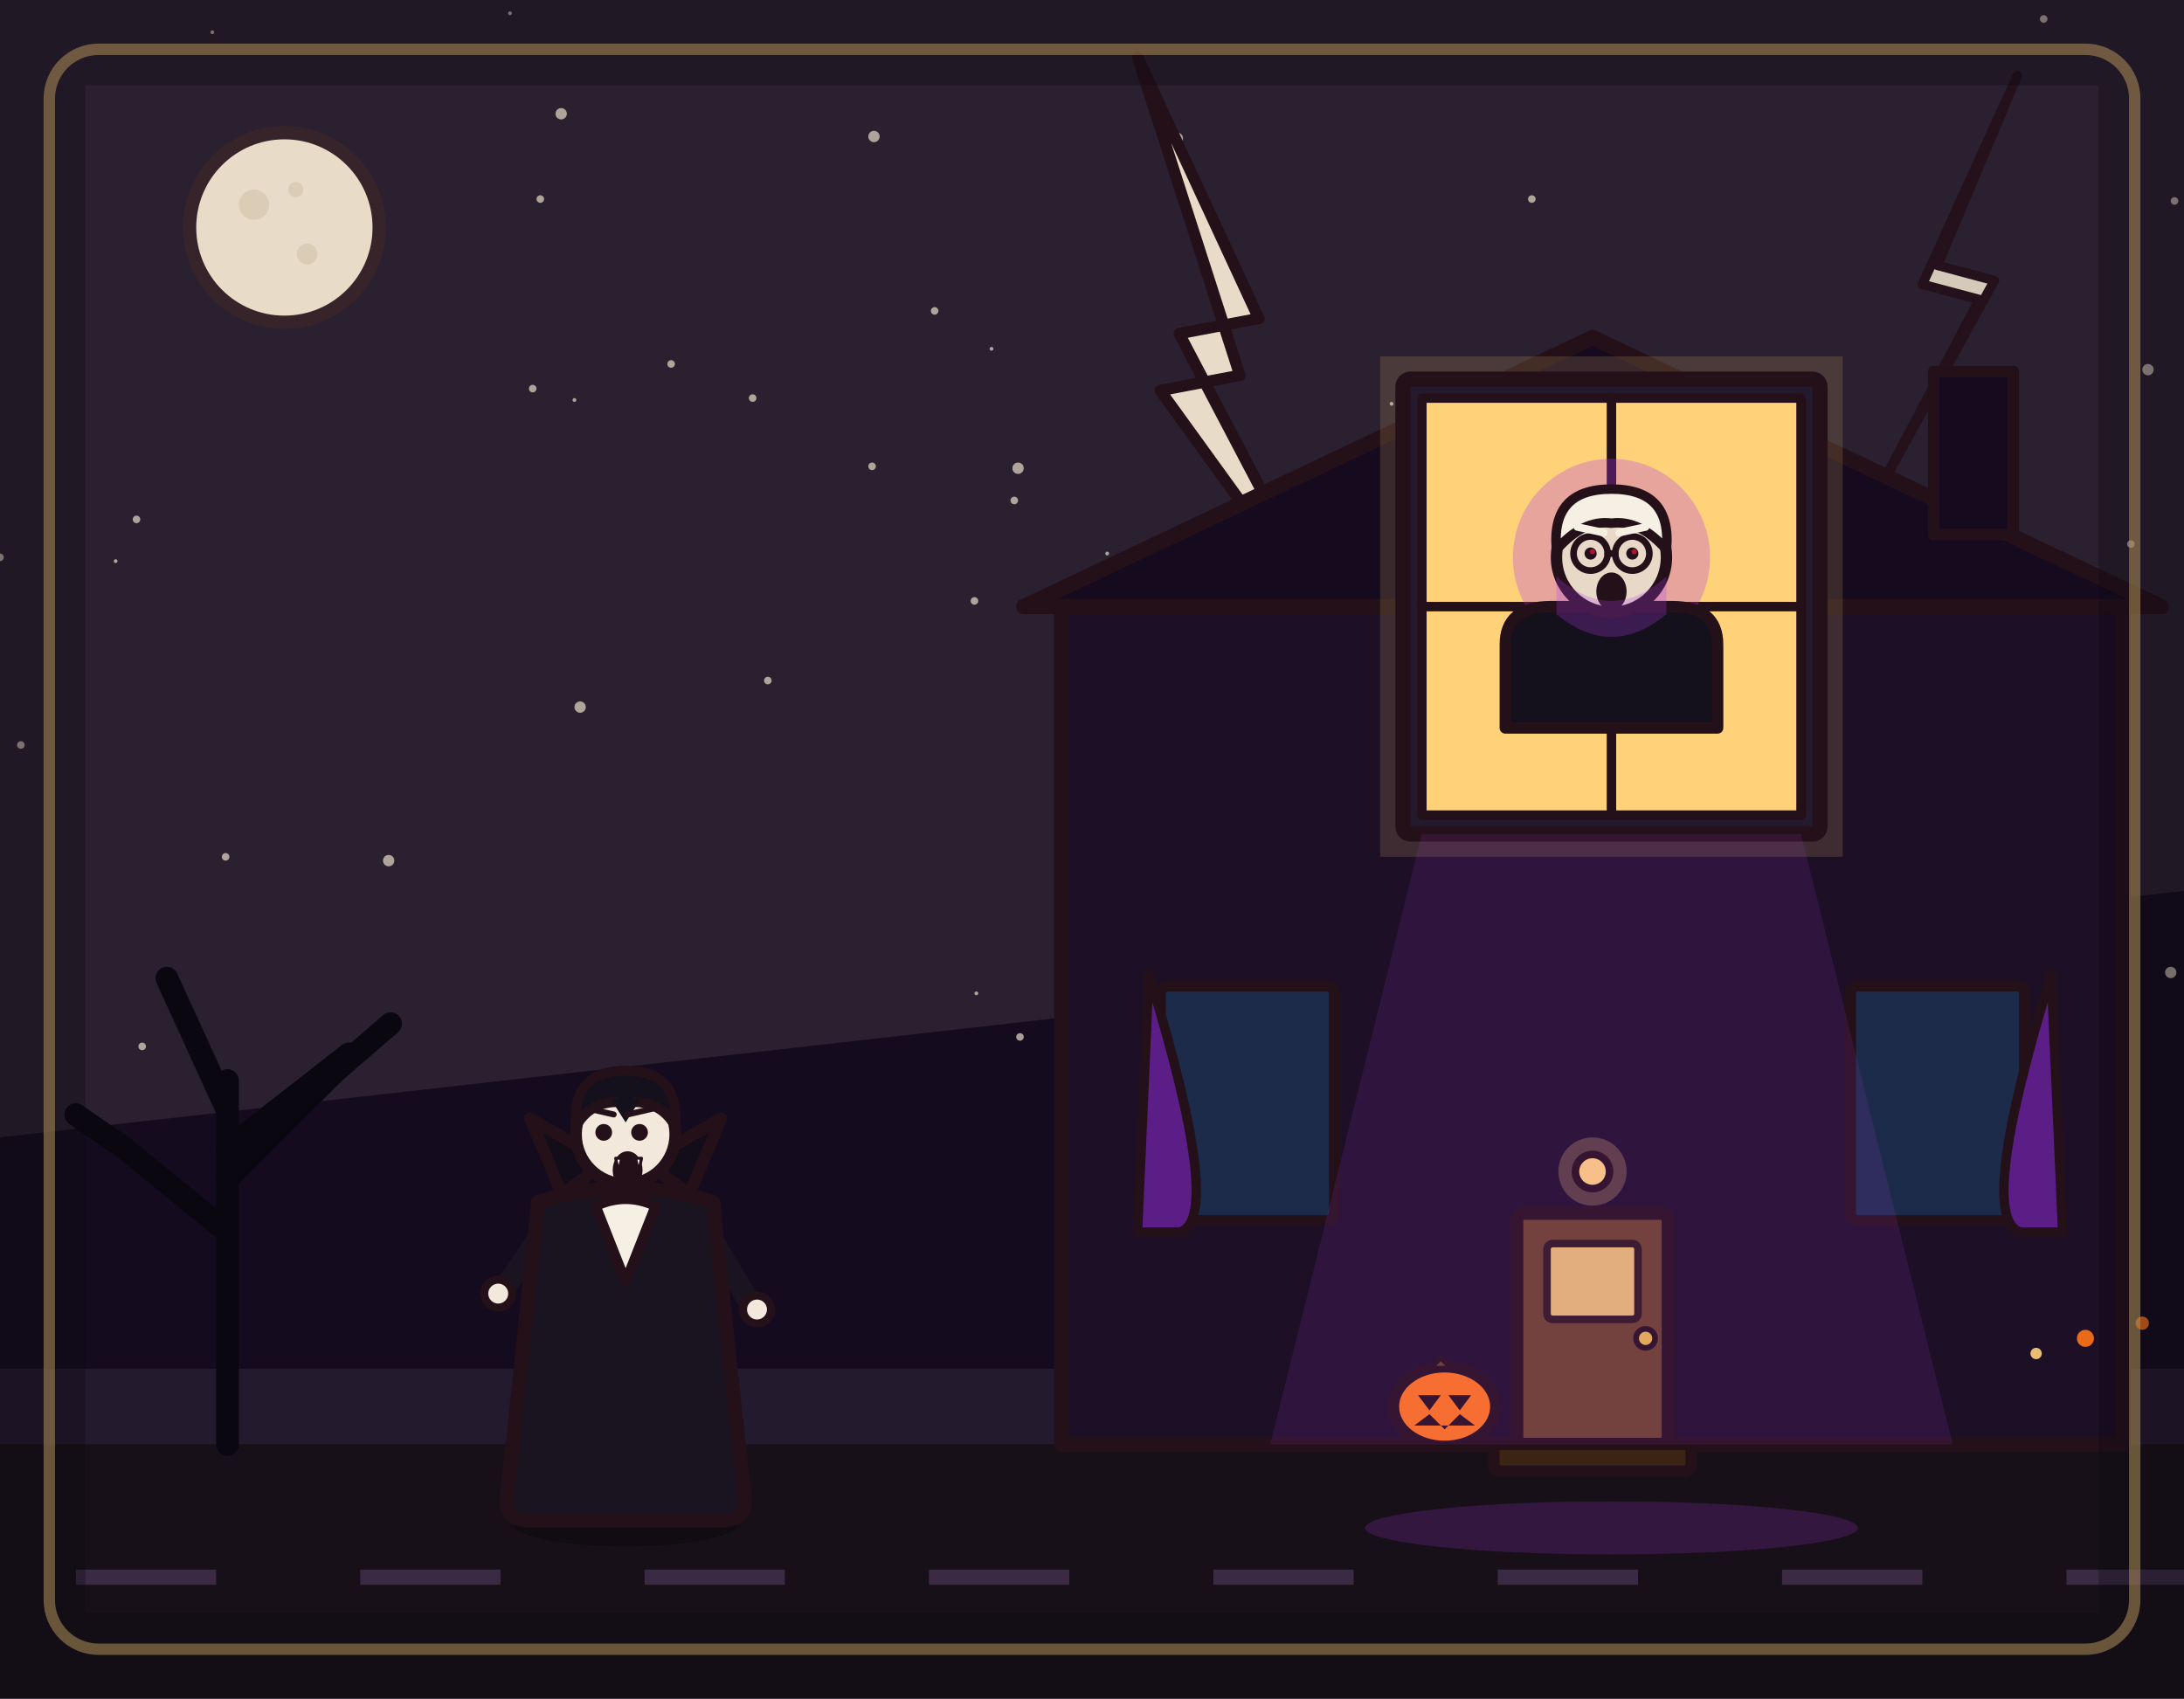
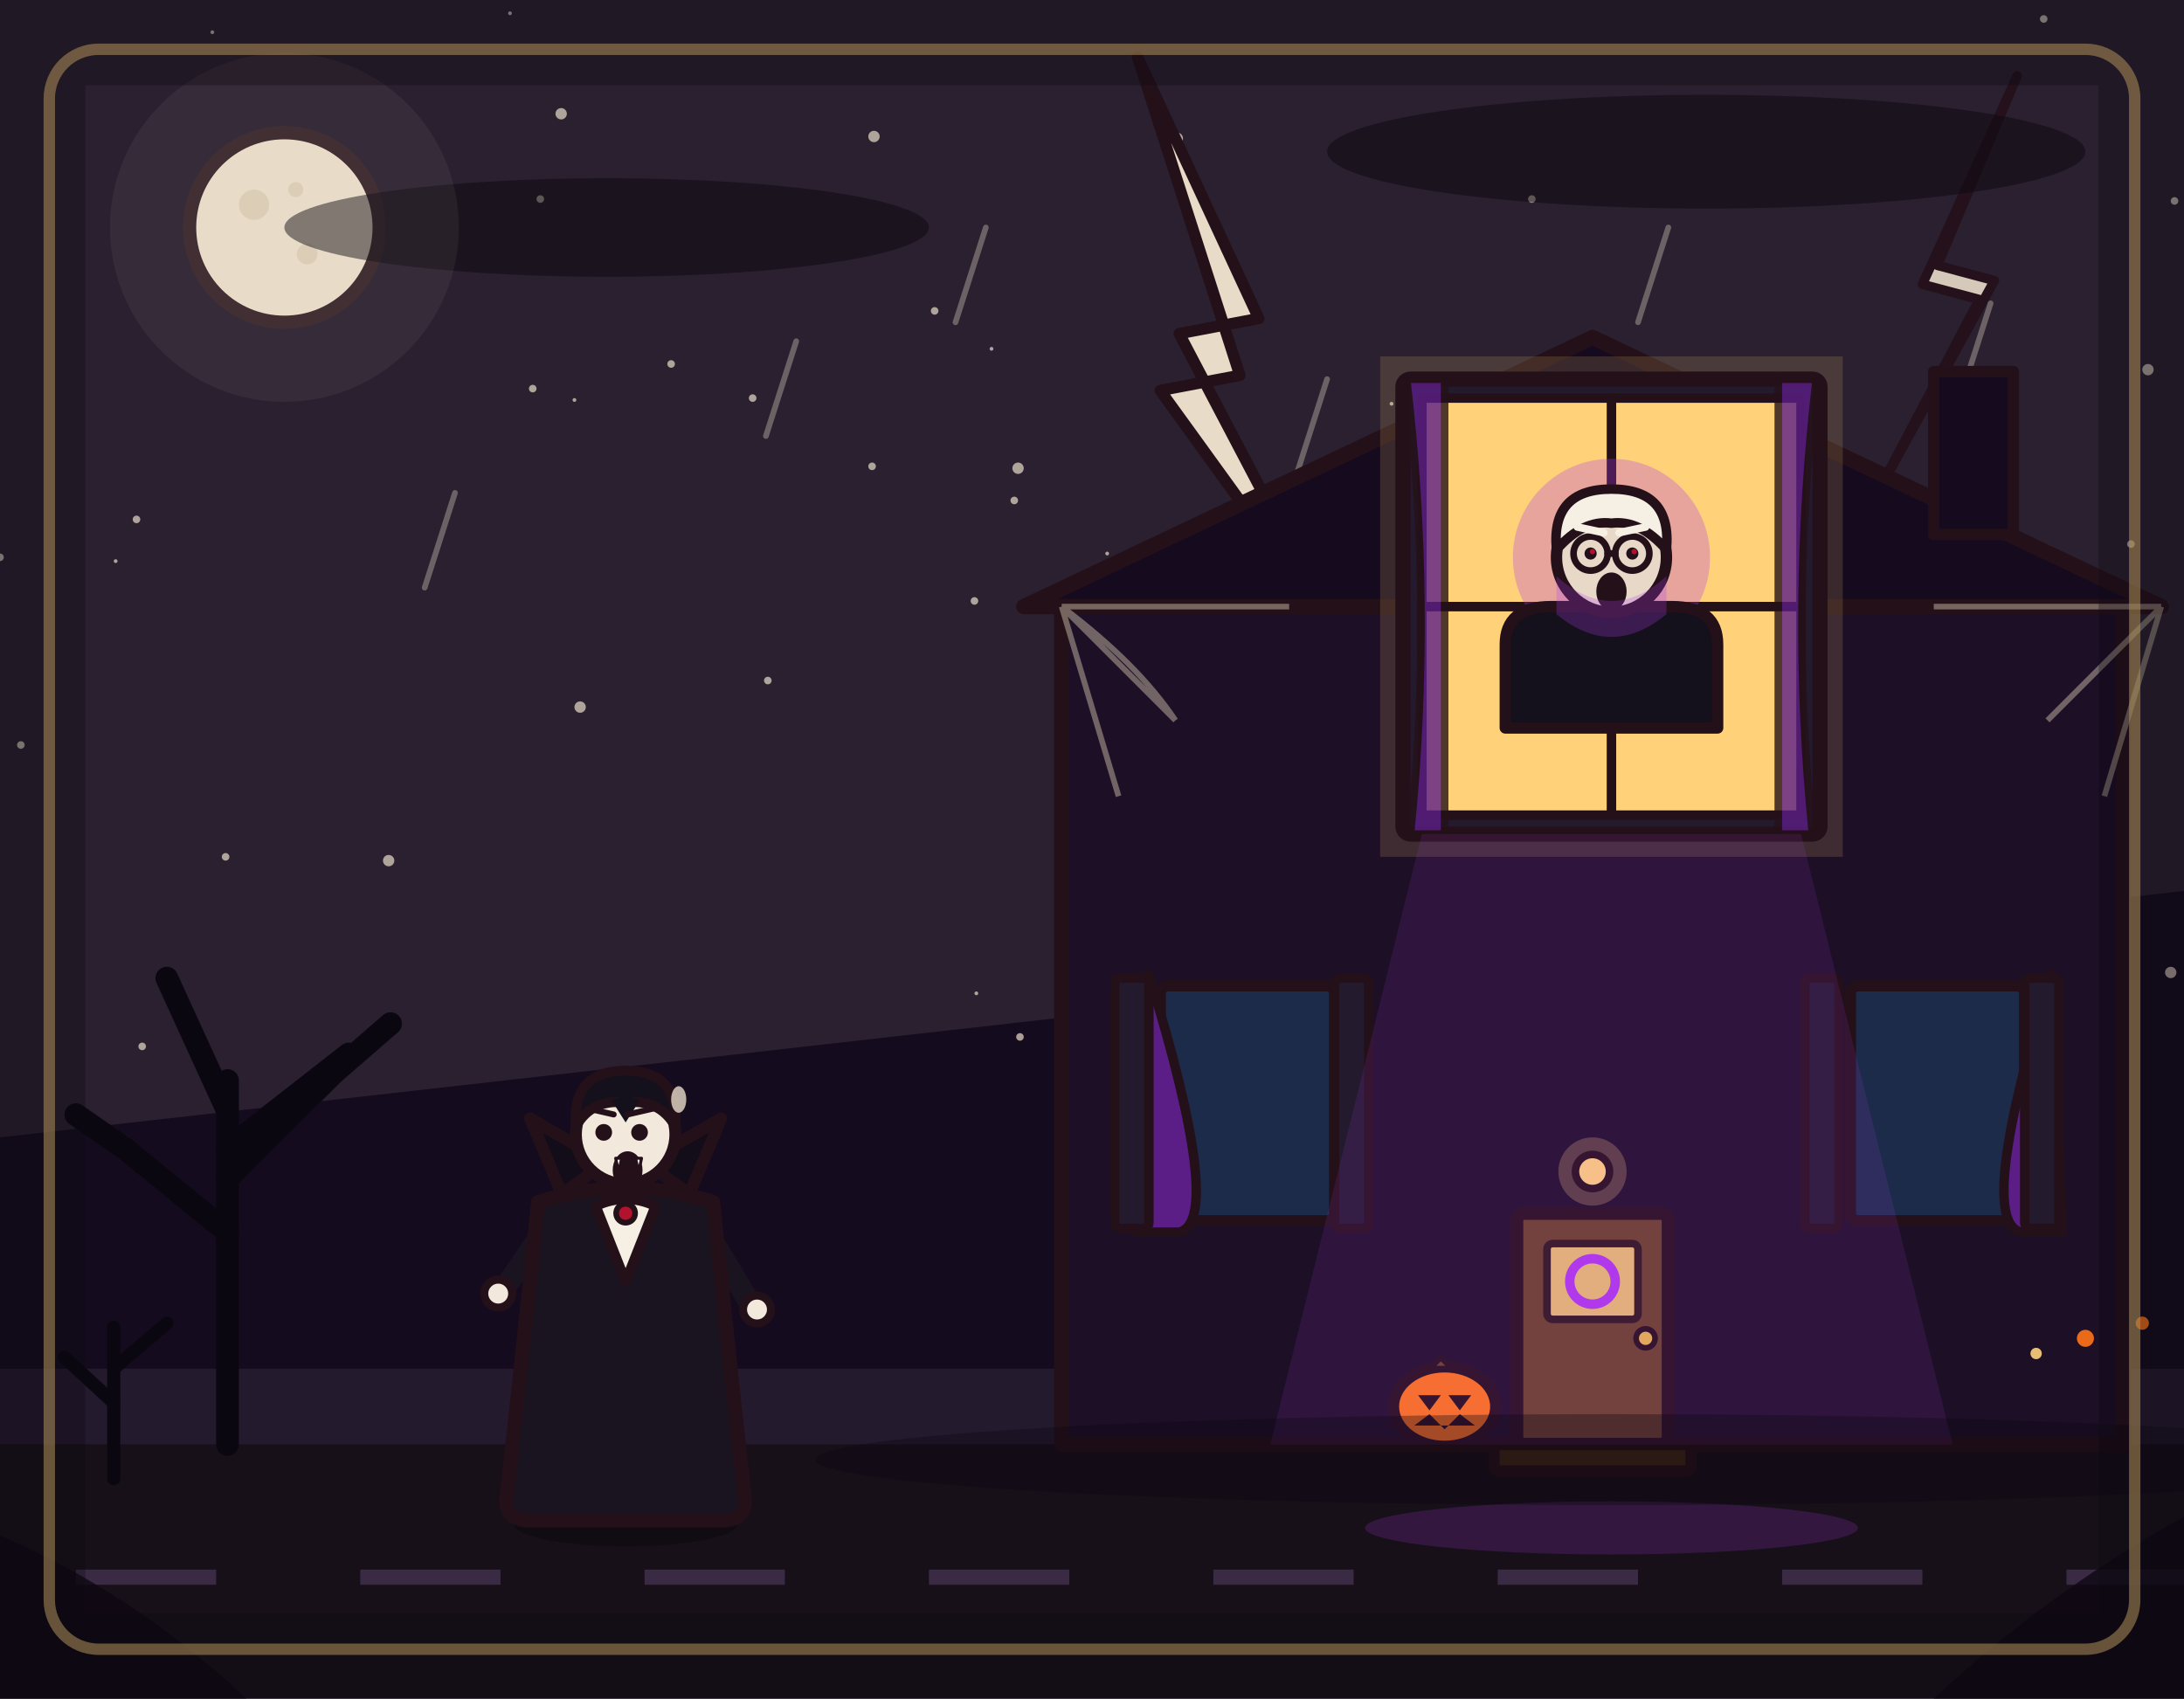
<svg xmlns="http://www.w3.org/2000/svg" viewBox="0 0 1152 896" width="1152" height="896">
  <rect x="0" y="0" width="1152" height="896" fill="#150b1e" />
  <g fill="#e8dcc8" opacity=".7">
    <circle cx="0" cy="294" r="2" />
    <circle cx="303" cy="211" r="1" />
    <circle cx="1124" cy="287" r="2" />
    <circle cx="296" cy="60" r="3" />
    <circle cx="1037" cy="253" r="1" />
    <circle cx="285" cy="105" r="2" />
    <circle cx="119" cy="452" r="2" />
    <circle cx="973" cy="413" r="1" />
    <circle cx="621" cy="73" r="3" />
    <circle cx="535" cy="264" r="2" />
    <circle cx="269" cy="7" r="1" />
    <circle cx="1145" cy="513" r="3" />
    <circle cx="658" cy="431" r="2" />
    <circle cx="397" cy="210" r="2" />
    <circle cx="405" cy="359" r="2" />
    <circle cx="61" cy="296" r="1" />
    <circle cx="523" cy="184" r="1" />
    <circle cx="75" cy="552" r="2" />
    <circle cx="103" cy="556" r="2" />
    <circle cx="808" cy="105" r="2" />
    <circle cx="1147" cy="106" r="2" />
    <circle cx="460" cy="246" r="2" />
    <circle cx="205" cy="454" r="3" />
    <circle cx="112" cy="17" r="1" />
    <circle cx="734" cy="213" r="1" />
    <circle cx="584" cy="292" r="1" />
    <circle cx="1133" cy="195" r="3" />
    <circle cx="306" cy="373" r="3" />
    <circle cx="537" cy="247" r="3" />
    <circle cx="538" cy="547" r="2" />
    <circle cx="915" cy="485" r="2" />
    <circle cx="642" cy="463" r="2" />
    <circle cx="354" cy="192" r="2" />
    <circle cx="514" cy="317" r="2" />
    <circle cx="72" cy="274" r="2" />
    <circle cx="11" cy="393" r="2" />
    <circle cx="515" cy="524" r="1" />
    <circle cx="493" cy="164" r="2" />
    <circle cx="281" cy="205" r="2" />
    <circle cx="1078" cy="10" r="2" />
    <circle cx="946" cy="298" r="1" />
    <circle cx="461" cy="72" r="3" />
  </g>
  <circle cx="150" cy="120" r="50" fill="#e8dcc8" stroke="#241019" stroke-width="7" stroke-linejoin="round" />
  <circle cx="134" cy="108" r="8" fill="#d9cbb2" />
  <circle cx="162" cy="134" r="5.5" fill="#d9cbb2" />
  <circle cx="156" cy="100" r="4" fill="#d9cbb2" />
  <polygon points="0,0 1152,0 1152,470 0,600" fill="#e8dcc8" opacity="0.10" />
  <path d="M600 30 L664 168 L622 176 L706 336 L612 206 L654 198 Z" fill="#e8dcc8" stroke="#241019" stroke-width="6" stroke-linejoin="round" />
  <path d="M1064 40 L1022 140 L1052 148 L986 268 L1044 158 L1014 150 Z" fill="#e8dcc8" stroke="#241019" stroke-width="5" stroke-linejoin="round" opacity="0.9" />
+   <ellipse cx="320" cy="120" rx="170" ry="26" fill="#0b0710" opacity=".5" />
+   <ellipse cx="900" cy="80" rx="200" ry="30" fill="#0b0710" opacity=".5" />
+   <circle cx="150" cy="120" r="92" fill="#e8dcc8" opacity=".06" />
+   <g stroke="#e8dcc8" stroke-width="3" opacity=".35" stroke-linecap="round">
+     <line x1="420" y1="180" x2="404" y2="230" />
+     <line x1="520" y1="120" x2="504" y2="170" />
+     <line x1="700" y1="200" x2="684" y2="250" />
+     <line x1="1050" y1="160" x2="1034" y2="210" />
+     <line x1="240" y1="260" x2="224" y2="310" />
+     <line x1="880" y1="120" x2="864" y2="170" />
+   </g>
  <rect x="0" y="722" width="1152" height="40" fill="#241a2e" />
  <rect x="0" y="762" width="1152" height="134" fill="#171019" />
  <path d="M40 828h74v8h-74zM190 828h74v8h-74zM340 828h74v8h-74zM490 828h74v8h-74zM640 828h74v8h-74zM790 828h74v8h-74zM940 828h74v8h-74zM1090 828h74v8h-74z" fill="#3a2a44" />
  <g fill="none" stroke="#0b0710" stroke-width="12" stroke-linecap="round">
    <path d="M120 762 L120 570" />
    <path d="M120 650 L66 606" />
    <path d="M120 622 L176 566" />
    <path d="M120 586 L88 516" />
    <path d="M120 606 L184 556" />
    <path d="M66 606 L40 588" />
    <path d="M176 566 L206 540" />
  </g>
  <rect x="560" y="320" width="560" height="442" fill="#1d0f26" stroke="#241019" stroke-width="8" stroke-linejoin="round" />
  <path d="M540 320 L840 178 L1140 320 Z" fill="#160a1f" stroke="#241019" stroke-width="8" stroke-linejoin="round" />
  <rect x="1020" y="196" width="42" height="86" fill="#160a1f" stroke="#241019" stroke-width="6" stroke-linejoin="round" />
  <rect x="728" y="188" width="244" height="264" fill="#ffd27a" opacity="0.15" />
  <rect x="740" y="200" width="220" height="240" rx="4" fill="#241a2e" stroke="#241019" stroke-width="8" stroke-linejoin="round" />
  <rect x="750" y="210" width="200" height="220" fill="#ffd27a" stroke="#241019" stroke-width="5" stroke-linejoin="round" />
  <line x1="850" y1="210" x2="850" y2="430" stroke="#241019" stroke-width="5" stroke-linecap="round" />
  <line x1="750" y1="320" x2="950" y2="320" stroke="#241019" stroke-width="5" stroke-linecap="round" />
  <rect x="612" y="520" width="92" height="124" rx="4" fill="#1c2b4a" stroke="#241019" stroke-width="6" stroke-linejoin="round" />
  <path d="M606 514 Q646 644 622 650 L600 650 Z" fill="#5b1e86" stroke="#241019" stroke-width="5" stroke-linejoin="round" />
  <rect x="976" y="520" width="92" height="124" rx="4" fill="#1c2b4a" stroke="#241019" stroke-width="6" stroke-linejoin="round" />
  <path d="M1082 514 Q1042 644 1066 650 L1088 650 Z" fill="#5b1e86" stroke="#241019" stroke-width="5" stroke-linejoin="round" />
  <rect x="800" y="640" width="80" height="122" rx="4" fill="#6b4226" stroke="#241019" stroke-width="7" stroke-linejoin="round" />
  <rect x="816" y="656" width="48" height="40" rx="3" fill="#ffd27a" opacity="0.85" stroke="#241019" stroke-width="4" stroke-linejoin="round" />
  <circle cx="868" cy="706" r="5" fill="#e8b64c" stroke="#241019" stroke-width="3" stroke-linejoin="round" />
  <circle cx="840" cy="618" r="18" fill="#ffd27a" opacity="0.25" />
  <circle cx="840" cy="618" r="9" fill="#ffd27a" stroke="#241019" stroke-width="4" stroke-linejoin="round" />
  <rect x="788" y="762" width="104" height="14" rx="3" fill="#3c2415" stroke="#241019" stroke-width="6" stroke-linejoin="round" />
+   <circle cx="840" cy="676" r="12" fill="none" stroke="#b03aeb" stroke-width="5" />
+   <rect x="588" y="516" width="18" height="132" rx="3" fill="#241a2e" stroke="#241019" stroke-width="5" />
+   <rect x="704" y="516" width="18" height="132" rx="3" fill="#241a2e" stroke="#241019" stroke-width="5" />
+   <rect x="952" y="516" width="18" height="132" rx="3" fill="#241a2e" stroke="#241019" stroke-width="5" />
+   <rect x="1068" y="516" width="18" height="132" rx="3" fill="#241a2e" stroke="#241019" stroke-width="5" />
  <g transform="translate(762 742)">
    <ellipse cx="0" cy="0" rx="27" ry="21" fill="#ff7518" stroke="#241019" stroke-width="6" stroke-linejoin="round" />
    <path d="M-8 -20 L-2 -26 L4 -20 Z" fill="#6b4226" stroke="#241019" stroke-width="3" stroke-linejoin="round" />
    <path d="M-14 -6 L-8 2 L-2 -6 Z" fill="#241019" />
    <path d="M14 -6 L8 2 L2 -6 Z" fill="#241019" />
    <path d="M-16 10 L-8 4 L0 12 L8 4 L16 10 Z" fill="#241019" />
  </g>
  <g transform="translate(850 322)">
    <circle cx="0" cy="-28" r="52" fill="#b03aeb" opacity="0.3" />
    <path d="M-56 62 L-56 18 Q-56 -2 -32 -2 L32 -2 Q56 -2 56 18 L56 62 Z" fill="#14101c" stroke="#241019" stroke-width="6" stroke-linejoin="round" />
    <circle cx="0" cy="-28" r="29" fill="#e8d8c8" stroke="#241019" stroke-width="6" stroke-linejoin="round" />
    <path d="M-29 -32 Q-32 -64 0 -64 Q32 -64 29 -32 Q15 -48 0 -46 Q-15 -48 -29 -32 Z" fill="#f6efe4" stroke="#241019" stroke-width="5" stroke-linejoin="round" />
    <circle cx="-11" cy="-30" r="9" fill="none" stroke="#241019" stroke-width="3.5" stroke-linejoin="round" />
    <circle cx="11" cy="-30" r="9" fill="none" stroke="#241019" stroke-width="3.5" stroke-linejoin="round" />
    <line x1="-2" y1="-30" x2="2" y2="-30" stroke="#241019" stroke-width="3.5" stroke-linecap="round" />
    <circle cx="-11" cy="-30" r="3.2" fill="#241019" />
    <circle cx="11" cy="-30" r="3.2" fill="#241019" />
    <circle cx="-10" cy="-31" r="1.4" fill="#b3122e" />
    <circle cx="12" cy="-31" r="1.4" fill="#b3122e" />
    <path d="M-18 -44 L-4 -41" fill="none" stroke="#f6efe4" stroke-width="4" stroke-linecap="round" />
    <path d="M4 -41 L18 -44" fill="none" stroke="#f6efe4" stroke-width="4" stroke-linecap="round" />
    <ellipse cx="0" cy="-10" rx="6.5" ry="8.5" fill="#241019" stroke="#241019" stroke-width="3" />
    <path d="M-29 -18 Q0 8 29 -18 L29 2 Q0 26 -29 2 Z" fill="#b03aeb" opacity="0.25" />
  </g>
+   <path d="M742 200 L762 200 L762 440 L744 440 Q756 320 742 200 Z" fill="#5b1e86" opacity=".8" stroke="#241019" stroke-width="4" stroke-linejoin="round" />
+   <path d="M958 200 L938 200 L938 440 L956 440 Q944 320 958 200 Z" fill="#5b1e86" opacity=".8" stroke="#241019" stroke-width="4" stroke-linejoin="round" />
  <polygon points="750,440 950,440 1030,762 670,762" fill="#b03aeb" opacity="0.12" />
  <ellipse cx="850" cy="806" rx="130" ry="14" fill="#b03aeb" opacity="0.18" />
  <circle cx="1100" cy="706" r="4.5" fill="#ff7518" opacity="0.9" />
  <circle cx="1130" cy="698" r="3.5" fill="#ff7518" opacity="0.9" />
  <circle cx="1074" cy="714" r="3" fill="#ffd27a" opacity="0.9" />
  <g transform="translate(330 800) scale(1.05 1.05)">
    <ellipse cx="0" cy="4" rx="56" ry="11" fill="#000000" opacity="0.28" />
    <path d="M-12 -62 L-16 -6" fill="none" stroke="#241a2e" stroke-width="15" stroke-linecap="round" />
    <path d="M12 -62 L16 -6" fill="none" stroke="#241a2e" stroke-width="15" stroke-linecap="round" />
    <ellipse cx="-18" cy="-4" rx="15" ry="7" fill="#14101c" stroke="#241019" stroke-width="4" stroke-linejoin="round" />
    <ellipse cx="18" cy="-4" rx="15" ry="7" fill="#14101c" stroke="#241019" stroke-width="4" stroke-linejoin="round" />
    <path d="M-38 -148 L-60 -116" fill="none" stroke="#1a1420" stroke-width="11" stroke-linecap="round" />
    <circle cx="-64" cy="-112" r="7" fill="#f2e8dc" stroke="#241019" stroke-width="4" stroke-linejoin="round" />
    <path d="M38 -148 L62 -108" fill="none" stroke="#1a1420" stroke-width="11" stroke-linecap="round" />
    <circle cx="66" cy="-104" r="7" fill="#f2e8dc" stroke="#241019" stroke-width="4" stroke-linejoin="round" />
    <path d="M-44 -158 Q-52 -80 -60 -8 Q-60 2 -48 2 L48 2 Q60 2 60 -8 Q52 -80 44 -158 Q0 -172 -44 -158 Z" fill="#1a1420" stroke="#241019" stroke-width="7" stroke-linejoin="round" />
    <path d="M-32 -162 L-48 -200 L-10 -178 Z" fill="#120d18" stroke="#241019" stroke-width="6" stroke-linejoin="round" />
    <path d="M32 -162 L48 -200 L10 -178 Z" fill="#120d18" stroke="#241019" stroke-width="6" stroke-linejoin="round" />
    <path d="M-15 -156 L0 -118 L15 -156 Q0 -163 -15 -156 Z" fill="#f6efe4" stroke="#241019" stroke-width="5" stroke-linejoin="round" />
    <circle cx="0" cy="-192" r="25" fill="#f2e8dc" stroke="#241019" stroke-width="6" stroke-linejoin="round" />
    <path d="M-25 -196 Q-27 -224 0 -224 Q27 -224 25 -196 Q17 -210 0 -208 Q-17 -210 -25 -196 Z" fill="#14101c" stroke="#241019" stroke-width="5" stroke-linejoin="round" />
    <path d="M-7 -209 L0 -198 L7 -209 Q0 -213 -7 -209 Z" fill="#14101c" />
    <circle cx="-11" cy="-193" r="4.2" fill="#241019" />
    <circle cx="7" cy="-193" r="4.2" fill="#241019" />
    <path d="M-19 -205 L-6 -202" fill="none" stroke="#241019" stroke-width="3" stroke-linecap="round" />
    <path d="M1 -202 L14 -205" fill="none" stroke="#241019" stroke-width="3" stroke-linecap="round" />
    <ellipse cx="1" cy="-174" rx="6" ry="8" fill="#241019" stroke="#241019" stroke-width="3" />
    <path d="M-5 -180 L-2 -180 L-3.5 -173 Z" fill="#ffffff" stroke="#241019" stroke-width="1.5" stroke-linejoin="round" />
    <path d="M5 -180 L8 -180 L6.5 -173 Z" fill="#ffffff" stroke="#241019" stroke-width="1.5" stroke-linejoin="round" />
  </g>
+   <circle cx="330" cy="640" r="5" fill="#b3122e" stroke="#241019" stroke-width="3" />
+   <ellipse cx="358" cy="580" rx="4" ry="7" fill="#e8dcc8" opacity=".8" />
+   <path d="M560 320 L620 380 M560 320 L590 420 M560 320 L680 320 M560 320 Q600 350 620 380" fill="none" stroke="#d9cbb2" stroke-width="3" opacity=".45" />
+   <path d="M1140 320 L1080 380 M1140 320 L1110 420 M1140 320 L1020 320" fill="none" stroke="#d9cbb2" stroke-width="3" opacity=".45" />
+   <ellipse cx="850" cy="770" rx="420" ry="24" fill="#0b0710" opacity=".35" />
+   <path d="M0 896 L0 810 Q70 840 130 896 Z" fill="#0e0713" opacity=".8" />
+   <path d="M1152 896 L1152 800 Q1080 840 1020 896 Z" fill="#0e0713" opacity=".8" />
+   <g fill="none" stroke="#0b0710" stroke-width="7" stroke-linecap="round">
+     <path d="M60 780 L60 700" />
+     <path d="M60 740 L34 716" />
+     <path d="M60 722 L88 698" />
+   </g>
  <rect x="26" y="26" width="1100" height="844" rx="26" fill="none" stroke="#ffd27a" stroke-width="6" opacity="0.55" />
  <rect x="0" y="0" width="1152" height="896" fill="none" stroke="#0b0710" stroke-width="90" opacity="0.32" />
</svg>
